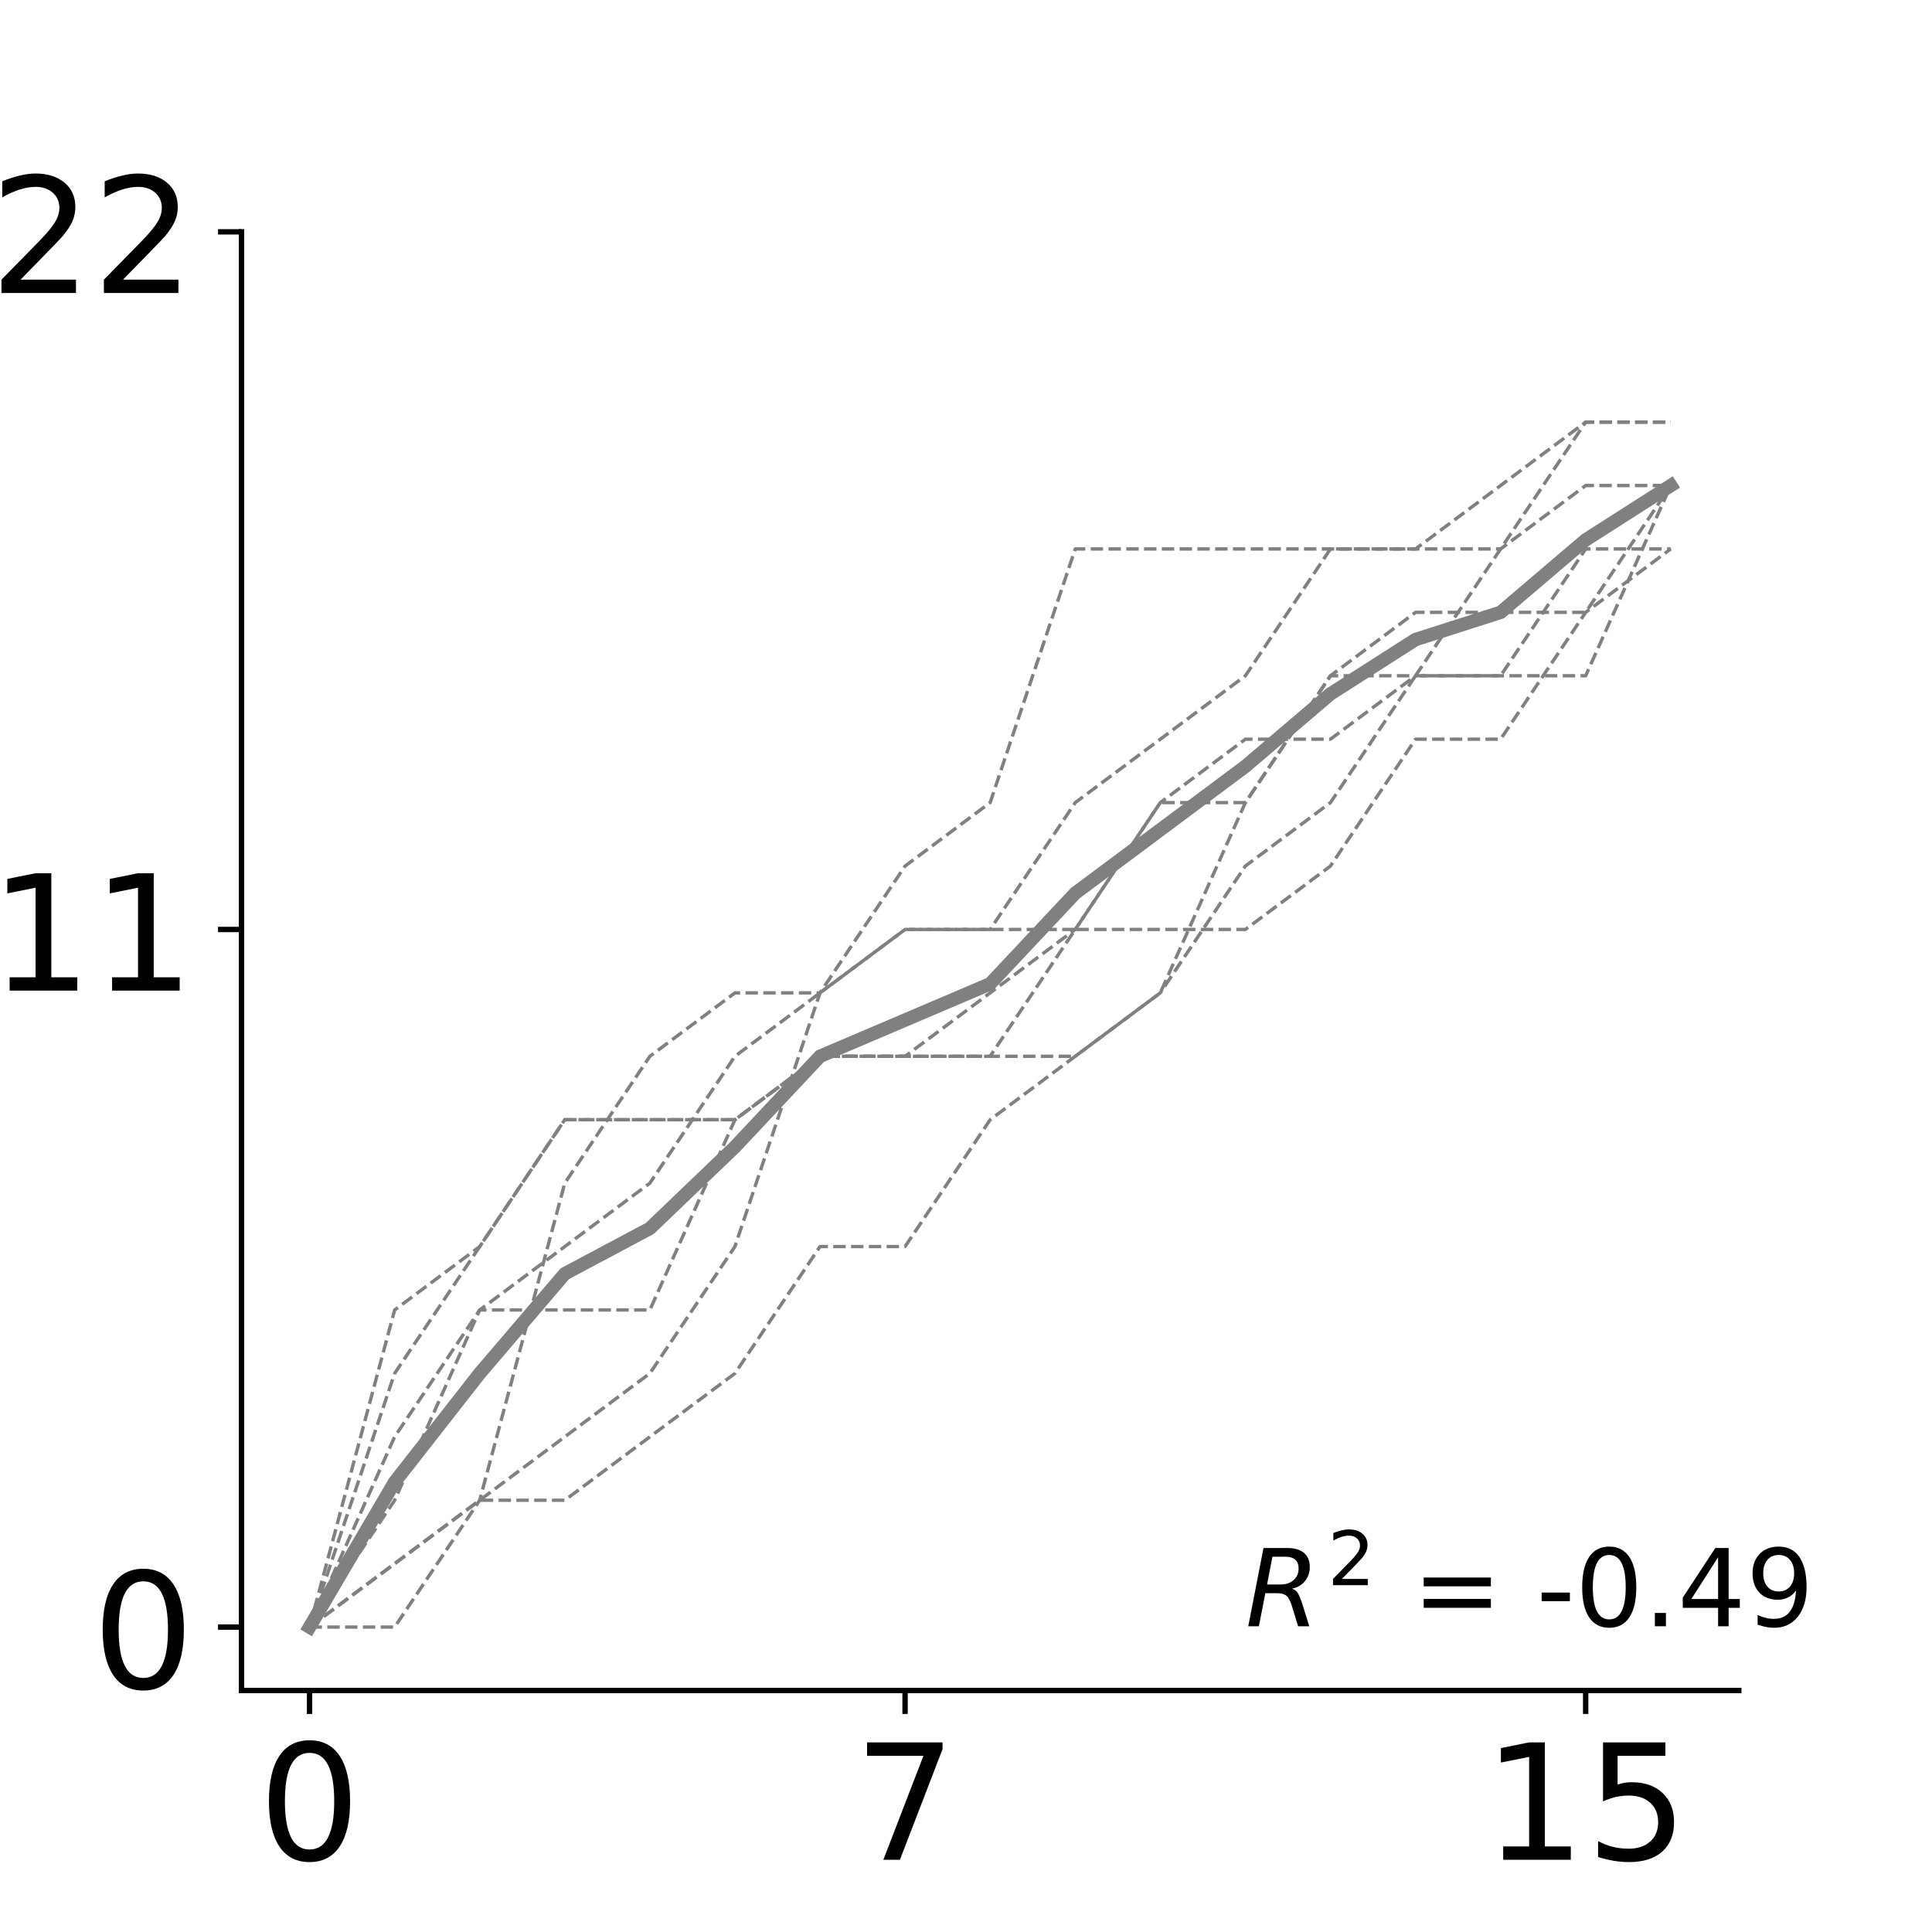
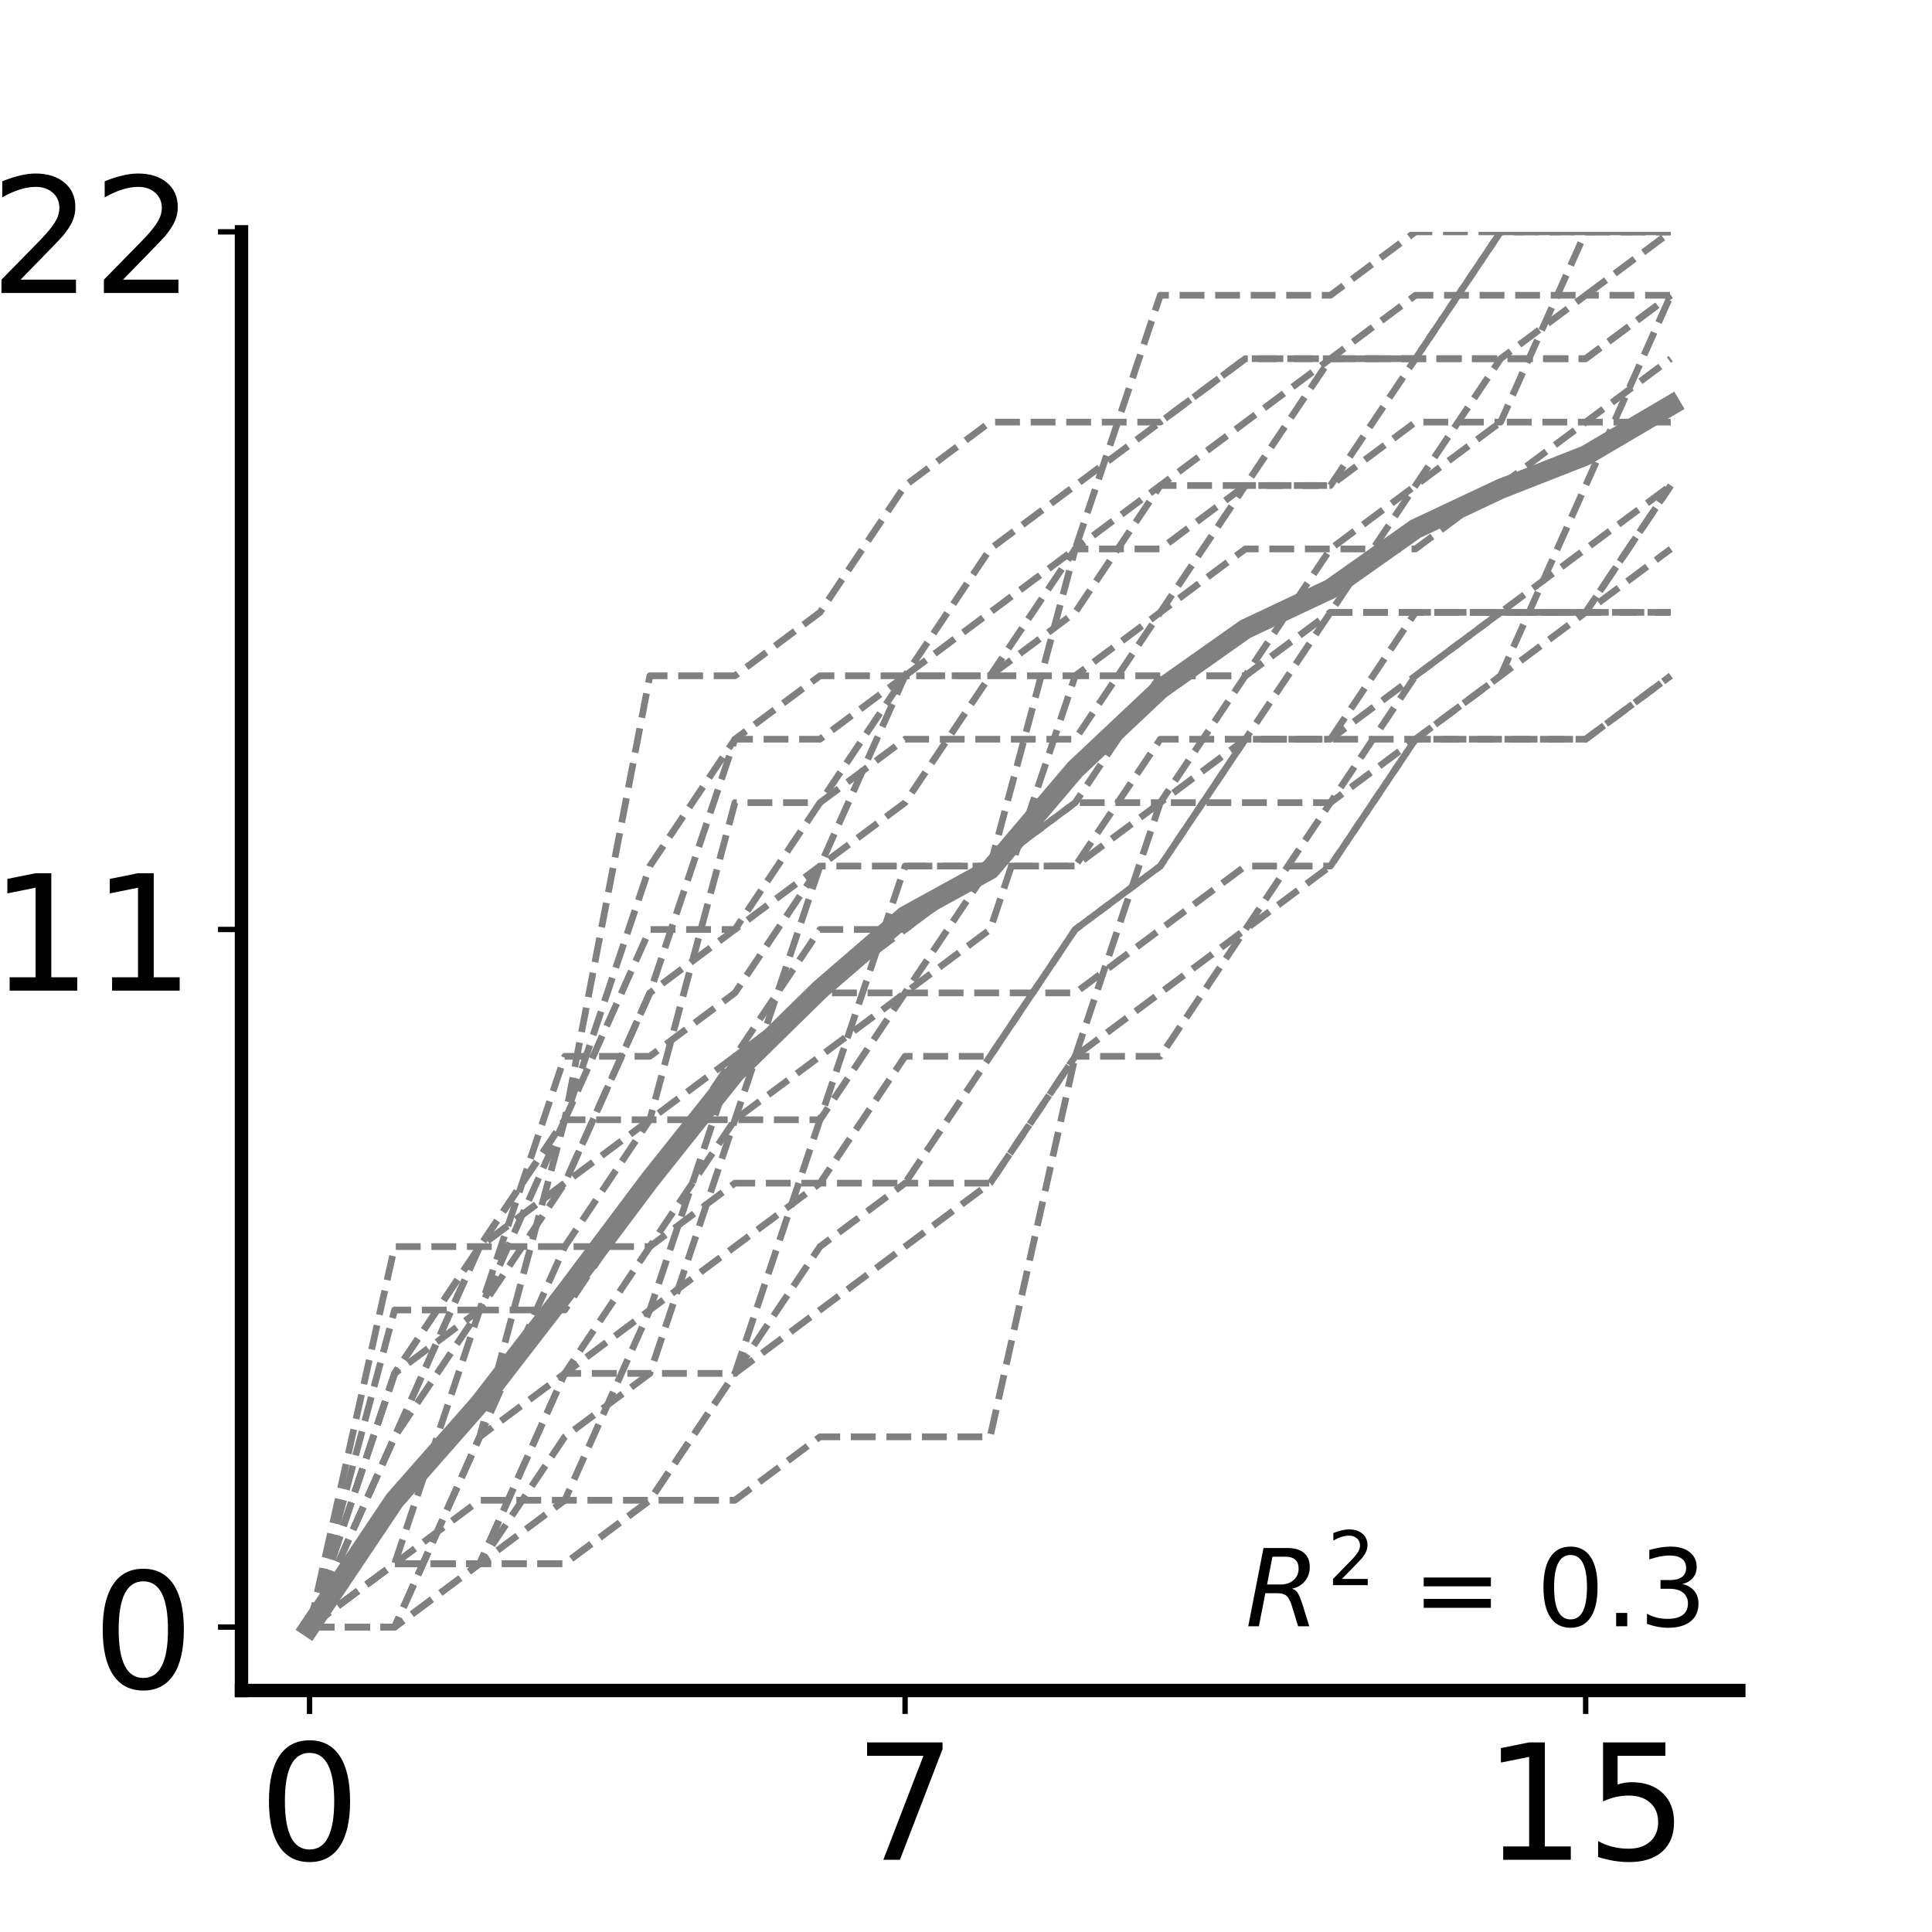
<svg xmlns="http://www.w3.org/2000/svg" xmlns:xlink="http://www.w3.org/1999/xlink" width="288pt" height="288pt" viewBox="0 0 288 288" version="1.1">
  <defs>
    <style type="text/css">*{stroke-linejoin: round; stroke-linecap: butt}</style>
  </defs>
  <g id="figure_1">
    <g id="patch_1">
      <path d="M 0 288  L 288 288  L 288 0  L 0 0  z " style="fill: #ffffff" />
    </g>
    <g id="axes_1">
      <g id="patch_2">
        <path d="M 36 252  L 259.2 252  L 259.2 34.56  L 36 34.56  z " style="fill: #ffffff" />
      </g>
      <g id="matplotlib.axis_1">
        <g id="xtick_1">
          <g id="line2d_1">
            <defs>
-               <path id="m94ff7d8a62" d="M 0 0  L 0 3.5  " style="stroke: #000000; stroke-width: 0.8" />
+               <path id="me6cba1ed7b" d="M 0 0  L 0 3.5  " style="stroke: #000000; stroke-width: 0.8" />
            </defs>
            <g>
-               <use xlink:href="#m94ff7d8a62" x="46.145" y="252" style="stroke: #000000; stroke-width: 0.8" />
+               <use xlink:href="#me6cba1ed7b" x="46.145" y="252" style="stroke: #000000; stroke-width: 0.8" />
            </g>
          </g>
          <g id="text_1">
            <g transform="translate(38.51046 277.2362) scale(0.24 -0.24)">
              <defs>
                <path id="DejaVuSans-30" d="M 2034 4250  Q 1547 4250 1301 3770  Q 1056 3291 1056 2328  Q 1056 1369 1301 889  Q 1547 409 2034 409  Q 2525 409 2770 889  Q 3016 1369 3016 2328  Q 3016 3291 2770 3770  Q 2525 4250 2034 4250  z M 2034 4750  Q 2819 4750 3233 4129  Q 3647 3509 3647 2328  Q 3647 1150 3233 529  Q 2819 -91 2034 -91  Q 1250 -91 836 529  Q 422 1150 422 2328  Q 422 3509 836 4129  Q 1250 4750 2034 4750  z " transform="scale(0.015625)" />
              </defs>
              <use xlink:href="#DejaVuSans-30" />
            </g>
          </g>
        </g>
        <g id="xtick_2">
          <g id="line2d_2">
            <g>
-               <use xlink:href="#m94ff7d8a62" x="134.918" y="252" style="stroke: #000000; stroke-width: 0.8" />
+               <use xlink:href="#me6cba1ed7b" x="134.918" y="252" style="stroke: #000000; stroke-width: 0.8" />
            </g>
          </g>
          <g id="text_2">
            <g transform="translate(127.2832 277.2362) scale(0.24 -0.24)">
              <defs>
                <path id="DejaVuSans-37" d="M 525 4666  L 3525 4666  L 3525 4397  L 1831 0  L 1172 0  L 2766 4134  L 525 4134  L 525 4666  z " transform="scale(0.015625)" />
              </defs>
              <use xlink:href="#DejaVuSans-37" />
            </g>
          </g>
        </g>
        <g id="xtick_3">
          <g id="line2d_3">
            <g>
-               <use xlink:href="#m94ff7d8a62" x="236.373" y="252" style="stroke: #000000; stroke-width: 0.8" />
+               <use xlink:href="#me6cba1ed7b" x="236.373" y="252" style="stroke: #000000; stroke-width: 0.8" />
            </g>
          </g>
          <g id="text_3">
            <g transform="translate(221.1027 277.2362) scale(0.24 -0.24)">
              <defs>
                <path id="DejaVuSans-31" d="M 794 531  L 1825 531  L 1825 4091  L 703 3866  L 703 4441  L 1819 4666  L 2450 4666  L 2450 531  L 3481 531  L 3481 0  L 794 0  L 794 531  z " transform="scale(0.015625)" />
                <path id="DejaVuSans-35" d="M 691 4666  L 3169 4666  L 3169 4134  L 1269 4134  L 1269 2991  Q 1406 3038 1543 3061  Q 1681 3084 1819 3084  Q 2600 3084 3056 2656  Q 3513 2228 3513 1497  Q 3513 744 3044 326  Q 2575 -91 1722 -91  Q 1428 -91 1123 -41  Q 819 9 494 109  L 494 744  Q 775 591 1075 516  Q 1375 441 1709 441  Q 2250 441 2565 725  Q 2881 1009 2881 1497  Q 2881 1984 2565 2268  Q 2250 2553 1709 2553  Q 1456 2553 1204 2497  Q 953 2441 691 2322  L 691 4666  z " transform="scale(0.015625)" />
              </defs>
              <use xlink:href="#DejaVuSans-31" />
              <use xlink:href="#DejaVuSans-35" x="63.623" />
            </g>
          </g>
        </g>
      </g>
      <g id="matplotlib.axis_2">
        <g id="ytick_1">
          <g id="line2d_4">
            <defs>
-               <path id="mf4564ee694" d="M 0 0  L -3.5 0  " style="stroke: #000000; stroke-width: 0.8" />
+               <path id="mb1bacebb28" d="M 0 0  L -3.5 0  " style="stroke: #000000; stroke-width: 0.8" />
            </defs>
            <g>
-               <use xlink:href="#mf4564ee694" x="36" y="242.546" style="stroke: #000000; stroke-width: 0.8" />
+               <use xlink:href="#mb1bacebb28" x="36" y="242.546" style="stroke: #000000; stroke-width: 0.8" />
            </g>
          </g>
          <g id="text_4">
            <g transform="translate(13.73 251.6642) scale(0.24 -0.24)">
              <use xlink:href="#DejaVuSans-30" />
            </g>
          </g>
        </g>
        <g id="ytick_2">
          <g id="line2d_5">
            <g>
-               <use xlink:href="#mf4564ee694" x="36" y="138.553" style="stroke: #000000; stroke-width: 0.8" />
+               <use xlink:href="#mb1bacebb28" x="36" y="138.553" style="stroke: #000000; stroke-width: 0.8" />
            </g>
          </g>
          <g id="text_5">
            <g transform="translate(-1.54 147.6712) scale(0.24 -0.24)">
              <use xlink:href="#DejaVuSans-31" />
              <use xlink:href="#DejaVuSans-31" x="63.623" />
            </g>
          </g>
        </g>
        <g id="ytick_3">
          <g id="line2d_6">
            <g>
-               <use xlink:href="#mf4564ee694" x="36" y="34.56" style="stroke: #000000; stroke-width: 0.8" />
+               <use xlink:href="#mb1bacebb28" x="36" y="34.56" style="stroke: #000000; stroke-width: 0.8" />
            </g>
          </g>
          <g id="text_6">
            <g transform="translate(-1.54 43.67813) scale(0.24 -0.24)">
              <defs>
                <path id="DejaVuSans-32" d="M 1228 531  L 3431 531  L 3431 0  L 469 0  L 469 531  Q 828 903 1448 1529  Q 2069 2156 2228 2338  Q 2531 2678 2651 2914  Q 2772 3150 2772 3378  Q 2772 3750 2511 3984  Q 2250 4219 1831 4219  Q 1534 4219 1204 4116  Q 875 4013 500 3803  L 500 4441  Q 881 4594 1212 4672  Q 1544 4750 1819 4750  Q 2544 4750 2975 4387  Q 3406 4025 3406 3419  Q 3406 3131 3298 2873  Q 3191 2616 2906 2266  Q 2828 2175 2409 1742  Q 1991 1309 1228 531  z " transform="scale(0.015625)" />
              </defs>
              <use xlink:href="#DejaVuSans-32" />
              <use xlink:href="#DejaVuSans-32" x="63.623" />
            </g>
          </g>
        </g>
      </g>
      <g id="line2d_7">
-         <path d="M 46.145 242.546  L 58.827 220.937  L 71.509 204.73  L 84.191 189.874  L 96.873 183.121  L 109.555 170.966  L 122.236 157.461  L 134.918 152.059  L 147.6 146.656  L 160.282 133.151  L 172.964 123.697  L 185.645 114.243  L 198.327 103.439  L 211.009 95.335  L 223.691 91.283  L 236.373 80.479  L 249.055 72.376  " clip-path="url(#pf209598527)" style="fill: none; stroke: #808080; stroke-width: 2; stroke-linecap: square" />
+         <path d="M 46.145 242.546  L 58.827 223.638  L 71.509 209.209  L 84.191 192.789  L 96.873 175.871  L 109.555 159.949  L 122.236 147.509  L 134.918 136.563  L 147.6 129.597  L 160.282 114.669  L 172.964 102.728  L 185.645 93.771  L 198.327 87.8  L 211.009 78.844  L 223.691 72.873  L 236.373 67.897  L 249.055 60.434  " clip-path="url(#p3e02b5a9f5)" style="fill: none; stroke: #808080; stroke-width: 3; stroke-linecap: square" />
      </g>
      <g id="line2d_8">
-         <path d="M 46.145 242.546  L 58.827 214.184  L 71.509 195.277  L 84.191 195.277  L 96.873 195.277  L 109.555 166.915  L 122.236 157.461  L 134.918 157.461  L 147.6 157.461  L 160.282 157.461  L 172.964 148.007  L 185.645 119.645  L 198.327 100.737  L 211.009 91.283  L 223.691 91.283  L 236.373 91.283  L 249.055 72.376  " clip-path="url(#pf209598527)" style="fill: none; stroke-dasharray: 1.85,0.8; stroke-dashoffset: 0; stroke: #808080; stroke-width: 0.5" />
+         <path d="M 46.145 242.546  L 58.827 242.546  L 71.509 214.184  L 84.191 185.823  L 96.873 166.915  L 109.555 119.645  L 122.236 119.645  L 134.918 110.191  L 147.6 110.191  L 160.282 110.191  L 172.964 91.283  L 185.645 72.376  L 198.327 72.376  L 211.009 62.922  L 223.691 62.922  L 236.373 34.56  L 249.055 34.56  " clip-path="url(#p3e02b5a9f5)" style="fill: none; stroke-dasharray: 3.7,1.6; stroke-dashoffset: 0; stroke: #808080" />
      </g>
      <g id="line2d_9">
-         <path d="M 46.145 242.546  L 58.827 233.092  L 71.509 223.638  L 84.191 223.638  L 96.873 214.184  L 109.555 204.73  L 122.236 185.823  L 134.918 185.823  L 147.6 166.915  L 160.282 157.461  L 172.964 148.007  L 185.645 129.099  L 198.327 119.645  L 211.009 100.737  L 223.691 100.737  L 236.373 100.737  L 249.055 72.376  " clip-path="url(#pf209598527)" style="fill: none; stroke-dasharray: 1.85,0.8; stroke-dashoffset: 0; stroke: #808080; stroke-width: 0.5" />
+         <path d="M 46.145 242.546  L 58.827 185.823  L 71.509 185.823  L 84.191 185.823  L 96.873 185.823  L 109.555 176.369  L 122.236 176.369  L 134.918 176.369  L 147.6 157.461  L 160.282 138.553  L 172.964 129.099  L 185.645 110.191  L 198.327 110.191  L 211.009 100.737  L 223.691 91.283  L 236.373 91.283  L 249.055 81.83  " clip-path="url(#p3e02b5a9f5)" style="fill: none; stroke-dasharray: 3.7,1.6; stroke-dashoffset: 0; stroke: #808080" />
      </g>
      <g id="line2d_10">
-         <path d="M 46.145 242.546  L 58.827 233.092  L 71.509 223.638  L 84.191 214.184  L 96.873 204.73  L 109.555 185.823  L 122.236 148.007  L 134.918 129.099  L 147.6 119.645  L 160.282 81.83  L 172.964 81.83  L 185.645 81.83  L 198.327 81.83  L 211.009 81.83  L 223.691 72.376  L 236.373 62.922  L 249.055 62.922  " clip-path="url(#pf209598527)" style="fill: none; stroke-dasharray: 1.85,0.8; stroke-dashoffset: 0; stroke: #808080; stroke-width: 0.5" />
+         <path d="M 46.145 242.546  L 58.827 204.73  L 71.509 185.823  L 84.191 166.915  L 96.873 138.553  L 109.555 138.553  L 122.236 119.645  L 134.918 100.737  L 147.6 91.283  L 160.282 81.83  L 172.964 44.014  L 185.645 44.014  L 198.327 44.014  L 211.009 34.56  L 223.691 34.56  L 236.373 34.56  L 249.055 34.56  " clip-path="url(#p3e02b5a9f5)" style="fill: none; stroke-dasharray: 3.7,1.6; stroke-dashoffset: 0; stroke: #808080" />
      </g>
      <g id="line2d_11">
-         <path d="M 46.145 242.546  L 58.827 223.638  L 71.509 195.277  L 84.191 185.823  L 96.873 176.369  L 109.555 157.461  L 122.236 148.007  L 134.918 138.553  L 147.6 138.553  L 160.282 119.645  L 172.964 110.191  L 185.645 100.737  L 198.327 81.83  L 211.009 81.83  L 223.691 81.83  L 236.373 72.376  L 249.055 72.376  " clip-path="url(#pf209598527)" style="fill: none; stroke-dasharray: 1.85,0.8; stroke-dashoffset: 0; stroke: #808080; stroke-width: 0.5" />
+         <path d="M 46.145 242.546  L 58.827 233.092  L 71.509 233.092  L 84.191 233.092  L 96.873 223.638  L 109.555 223.638  L 122.236 214.184  L 134.918 214.184  L 147.6 214.184  L 160.282 157.461  L 172.964 148.007  L 185.645 138.553  L 198.327 129.099  L 211.009 110.191  L 223.691 100.737  L 236.373 72.376  L 249.055 44.014  " clip-path="url(#p3e02b5a9f5)" style="fill: none; stroke-dasharray: 3.7,1.6; stroke-dashoffset: 0; stroke: #808080" />
      </g>
      <g id="line2d_12">
-         <path d="M 46.145 242.546  L 58.827 242.546  L 71.509 223.638  L 84.191 176.369  L 96.873 157.461  L 109.555 148.007  L 122.236 148.007  L 134.918 138.553  L 147.6 138.553  L 160.282 138.553  L 172.964 119.645  L 185.645 110.191  L 198.327 110.191  L 211.009 100.737  L 223.691 81.83  L 236.373 62.922  L 249.055 62.922  " clip-path="url(#pf209598527)" style="fill: none; stroke-dasharray: 1.85,0.8; stroke-dashoffset: 0; stroke: #808080; stroke-width: 0.5" />
+         <path d="M 46.145 242.546  L 58.827 242.546  L 71.509 214.184  L 84.191 166.915  L 96.873 129.099  L 109.555 110.191  L 122.236 100.737  L 134.918 100.737  L 147.6 100.737  L 160.282 81.83  L 172.964 72.376  L 185.645 62.922  L 198.327 53.468  L 211.009 53.468  L 223.691 34.56  L 236.373 34.56  L 249.055 34.56  " clip-path="url(#p3e02b5a9f5)" style="fill: none; stroke-dasharray: 3.7,1.6; stroke-dashoffset: 0; stroke: #808080" />
      </g>
      <g id="line2d_13">
-         <path d="M 46.145 242.546  L 58.827 195.277  L 71.509 185.823  L 84.191 166.915  L 96.873 166.915  L 109.555 166.915  L 122.236 157.461  L 134.918 157.461  L 147.6 148.007  L 160.282 138.553  L 172.964 119.645  L 185.645 119.645  L 198.327 100.737  L 211.009 100.737  L 223.691 100.737  L 236.373 81.83  L 249.055 81.83  " clip-path="url(#pf209598527)" style="fill: none; stroke-dasharray: 1.85,0.8; stroke-dashoffset: 0; stroke: #808080; stroke-width: 0.5" />
+         <path d="M 46.145 242.546  L 58.827 195.277  L 71.509 195.277  L 84.191 166.915  L 96.873 100.737  L 109.555 100.737  L 122.236 91.283  L 134.918 72.376  L 147.6 62.922  L 160.282 62.922  L 172.964 62.922  L 185.645 53.468  L 198.327 53.468  L 211.009 53.468  L 223.691 53.468  L 236.373 53.468  L 249.055 44.014  " clip-path="url(#p3e02b5a9f5)" style="fill: none; stroke-dasharray: 3.7,1.6; stroke-dashoffset: 0; stroke: #808080" />
      </g>
      <g id="line2d_14">
-         <path d="M 46.145 242.546  L 58.827 204.73  L 71.509 185.823  L 84.191 166.915  L 96.873 166.915  L 109.555 166.915  L 122.236 157.461  L 134.918 157.461  L 147.6 157.461  L 160.282 138.553  L 172.964 138.553  L 185.645 138.553  L 198.327 129.099  L 211.009 110.191  L 223.691 110.191  L 236.373 91.283  L 249.055 81.83  " clip-path="url(#pf209598527)" style="fill: none; stroke-dasharray: 1.85,0.8; stroke-dashoffset: 0; stroke: #808080; stroke-width: 0.5" />
+         <path d="M 46.145 242.546  L 58.827 204.73  L 71.509 195.277  L 84.191 157.461  L 96.873 157.461  L 109.555 148.007  L 122.236 129.099  L 134.918 100.737  L 147.6 81.83  L 160.282 72.376  L 172.964 62.922  L 185.645 53.468  L 198.327 53.468  L 211.009 44.014  L 223.691 44.014  L 236.373 44.014  L 249.055 34.56  " clip-path="url(#p3e02b5a9f5)" style="fill: none; stroke-dasharray: 3.7,1.6; stroke-dashoffset: 0; stroke: #808080" />
+       </g>
+       <g id="line2d_15">
+         <path d="M 46.145 242.546  L 58.827 242.546  L 71.509 233.092  L 84.191 214.184  L 96.873 204.73  L 109.555 204.73  L 122.236 166.915  L 134.918 129.099  L 147.6 129.099  L 160.282 129.099  L 172.964 110.191  L 185.645 110.191  L 198.327 110.191  L 211.009 91.283  L 223.691 91.283  L 236.373 91.283  L 249.055 91.283  " clip-path="url(#p3e02b5a9f5)" style="fill: none; stroke-dasharray: 3.7,1.6; stroke-dashoffset: 0; stroke: #808080" />
+       </g>
+       <g id="line2d_16">
+         <path d="M 46.145 242.546  L 58.827 233.092  L 71.509 233.092  L 84.191 204.73  L 96.873 195.277  L 109.555 185.823  L 122.236 176.369  L 134.918 157.461  L 147.6 157.461  L 160.282 138.553  L 172.964 129.099  L 185.645 110.191  L 198.327 91.283  L 211.009 72.376  L 223.691 53.468  L 236.373 44.014  L 249.055 44.014  " clip-path="url(#p3e02b5a9f5)" style="fill: none; stroke-dasharray: 3.7,1.6; stroke-dashoffset: 0; stroke: #808080" />
+       </g>
+       <g id="line2d_17">
+         <path d="M 46.145 242.546  L 58.827 214.184  L 71.509 185.823  L 84.191 176.369  L 96.873 166.915  L 109.555 157.461  L 122.236 148.007  L 134.918 148.007  L 147.6 148.007  L 160.282 148.007  L 172.964 138.553  L 185.645 129.099  L 198.327 129.099  L 211.009 110.191  L 223.691 110.191  L 236.373 110.191  L 249.055 100.737  " clip-path="url(#p3e02b5a9f5)" style="fill: none; stroke-dasharray: 3.7,1.6; stroke-dashoffset: 0; stroke: #808080" />
+       </g>
+       <g id="line2d_18">
+         <path d="M 46.145 242.546  L 58.827 214.184  L 71.509 195.277  L 84.191 195.277  L 96.873 176.369  L 109.555 157.461  L 122.236 148.007  L 134.918 138.553  L 147.6 129.099  L 160.282 81.83  L 172.964 81.83  L 185.645 72.376  L 198.327 53.468  L 211.009 53.468  L 223.691 53.468  L 236.373 53.468  L 249.055 44.014  " clip-path="url(#p3e02b5a9f5)" style="fill: none; stroke-dasharray: 3.7,1.6; stroke-dashoffset: 0; stroke: #808080" />
+       </g>
+       <g id="line2d_19">
+         <path d="M 46.145 242.546  L 58.827 214.184  L 71.509 185.823  L 84.191 176.369  L 96.873 148.007  L 109.555 138.553  L 122.236 129.099  L 134.918 129.099  L 147.6 129.099  L 160.282 129.099  L 172.964 119.645  L 185.645 119.645  L 198.327 119.645  L 211.009 100.737  L 223.691 91.283  L 236.373 91.283  L 249.055 72.376  " clip-path="url(#p3e02b5a9f5)" style="fill: none; stroke-dasharray: 3.7,1.6; stroke-dashoffset: 0; stroke: #808080" />
+       </g>
+       <g id="line2d_20">
+         <path d="M 46.145 242.546  L 58.827 233.092  L 71.509 233.092  L 84.191 233.092  L 96.873 223.638  L 109.555 204.73  L 122.236 195.277  L 134.918 185.823  L 147.6 176.369  L 160.282 157.461  L 172.964 157.461  L 185.645 138.553  L 198.327 119.645  L 211.009 110.191  L 223.691 110.191  L 236.373 110.191  L 249.055 100.737  " clip-path="url(#p3e02b5a9f5)" style="fill: none; stroke-dasharray: 3.7,1.6; stroke-dashoffset: 0; stroke: #808080" />
+       </g>
+       <g id="line2d_21">
+         <path d="M 46.145 242.546  L 58.827 233.092  L 71.509 195.277  L 84.191 176.369  L 96.873 148.007  L 109.555 110.191  L 122.236 110.191  L 134.918 100.737  L 147.6 100.737  L 160.282 100.737  L 172.964 91.283  L 185.645 81.83  L 198.327 81.83  L 211.009 81.83  L 223.691 72.376  L 236.373 62.922  L 249.055 53.468  " clip-path="url(#p3e02b5a9f5)" style="fill: none; stroke-dasharray: 3.7,1.6; stroke-dashoffset: 0; stroke: #808080" />
+       </g>
+       <g id="line2d_22">
+         <path d="M 46.145 242.546  L 58.827 233.092  L 71.509 233.092  L 84.191 223.638  L 96.873 195.277  L 109.555 157.461  L 122.236 138.553  L 134.918 138.553  L 147.6 129.099  L 160.282 119.645  L 172.964 100.737  L 185.645 100.737  L 198.327 91.283  L 211.009 91.283  L 223.691 91.283  L 236.373 91.283  L 249.055 91.283  " clip-path="url(#p3e02b5a9f5)" style="fill: none; stroke-dasharray: 3.7,1.6; stroke-dashoffset: 0; stroke: #808080" />
+       </g>
+       <g id="line2d_23">
+         <path d="M 46.145 242.546  L 58.827 204.73  L 71.509 185.823  L 84.191 166.915  L 96.873 166.915  L 109.555 166.915  L 122.236 166.915  L 134.918 148.007  L 147.6 129.099  L 160.282 119.645  L 172.964 119.645  L 185.645 100.737  L 198.327 81.83  L 211.009 72.376  L 223.691 62.922  L 236.373 62.922  L 249.055 62.922  " clip-path="url(#p3e02b5a9f5)" style="fill: none; stroke-dasharray: 3.7,1.6; stroke-dashoffset: 0; stroke: #808080" />
+       </g>
+       <g id="line2d_24">
+         <path d="M 46.145 242.546  L 58.827 242.546  L 71.509 233.092  L 84.191 204.73  L 96.873 204.73  L 109.555 166.915  L 122.236 129.099  L 134.918 119.645  L 147.6 100.737  L 160.282 91.283  L 172.964 72.376  L 185.645 72.376  L 198.327 72.376  L 211.009 53.468  L 223.691 34.56  L 236.373 34.56  L 249.055 34.56  " clip-path="url(#p3e02b5a9f5)" style="fill: none; stroke-dasharray: 3.7,1.6; stroke-dashoffset: 0; stroke: #808080" />
+       </g>
+       <g id="line2d_25">
+         <path d="M 46.145 242.546  L 58.827 233.092  L 71.509 223.638  L 84.191 223.638  L 96.873 223.638  L 109.555 204.73  L 122.236 185.823  L 134.918 176.369  L 147.6 176.369  L 160.282 157.461  L 172.964 119.645  L 185.645 110.191  L 198.327 110.191  L 211.009 110.191  L 223.691 100.737  L 236.373 91.283  L 249.055 72.376  " clip-path="url(#p3e02b5a9f5)" style="fill: none; stroke-dasharray: 3.7,1.6; stroke-dashoffset: 0; stroke: #808080" />
+       </g>
+       <g id="line2d_26">
+         <path d="M 46.145 242.546  L 58.827 242.546  L 71.509 214.184  L 84.191 204.73  L 96.873 185.823  L 109.555 166.915  L 122.236 157.461  L 134.918 148.007  L 147.6 138.553  L 160.282 100.737  L 172.964 100.737  L 185.645 100.737  L 198.327 91.283  L 211.009 91.283  L 223.691 91.283  L 236.373 81.83  L 249.055 72.376  " clip-path="url(#p3e02b5a9f5)" style="fill: none; stroke-dasharray: 3.7,1.6; stroke-dashoffset: 0; stroke: #808080" />
      </g>
      <g id="patch_3">
-         <path d="M 36 252  L 36 34.56  " style="fill: none; stroke: #000000; stroke-width: 0.8; stroke-linejoin: miter; stroke-linecap: square" />
+         <path d="M 36 252  L 36 34.56  " style="fill: none; stroke: #000000; stroke-width: 2; stroke-linejoin: miter; stroke-linecap: square" />
      </g>
      <g id="patch_4">
-         <path d="M 36 252  L 259.2 252  " style="fill: none; stroke: #000000; stroke-width: 0.8; stroke-linejoin: miter; stroke-linecap: square" />
+         <path d="M 36 252  L 259.2 252  " style="fill: none; stroke: #000000; stroke-width: 2; stroke-linejoin: miter; stroke-linecap: square" />
      </g>
      <g id="text_7">
        <g transform="translate(185.6455 242.5461) scale(0.16 -0.16)">
          <defs>
            <path id="DejaVuSans-Oblique-52" d="M 1613 4147  L 1294 2491  L 2106 2491  Q 2584 2491 2879 2755  Q 3175 3019 3175 3444  Q 3175 3784 2976 3965  Q 2778 4147 2406 4147  L 1613 4147  z M 2772 2241  Q 2972 2194 3105 2009  Q 3238 1825 3413 1275  L 3809 0  L 3144 0  L 2778 1197  Q 2638 1659 2453 1815  Q 2269 1972 1888 1972  L 1191 1972  L 806 0  L 172 0  L 1081 4666  L 2503 4666  Q 3150 4666 3495 4373  Q 3841 4081 3841 3531  Q 3841 3044 3547 2687  Q 3253 2331 2772 2241  z " transform="scale(0.015625)" />
            <path id="DejaVuSans-20" transform="scale(0.015625)" />
            <path id="DejaVuSans-3d" d="M 678 2906  L 4684 2906  L 4684 2381  L 678 2381  L 678 2906  z M 678 1631  L 4684 1631  L 4684 1100  L 678 1100  L 678 1631  z " transform="scale(0.015625)" />
-             <path id="DejaVuSans-2d" d="M 313 2009  L 1997 2009  L 1997 1497  L 313 1497  L 313 2009  z " transform="scale(0.015625)" />
            <path id="DejaVuSans-2e" d="M 684 794  L 1344 794  L 1344 0  L 684 0  L 684 794  z " transform="scale(0.015625)" />
-             <path id="DejaVuSans-34" d="M 2419 4116  L 825 1625  L 2419 1625  L 2419 4116  z M 2253 4666  L 3047 4666  L 3047 1625  L 3713 1625  L 3713 1100  L 3047 1100  L 3047 0  L 2419 0  L 2419 1100  L 313 1100  L 313 1709  L 2253 4666  z " transform="scale(0.015625)" />
-             <path id="DejaVuSans-39" d="M 703 97  L 703 672  Q 941 559 1184 500  Q 1428 441 1663 441  Q 2288 441 2617 861  Q 2947 1281 2994 2138  Q 2813 1869 2534 1725  Q 2256 1581 1919 1581  Q 1219 1581 811 2004  Q 403 2428 403 3163  Q 403 3881 828 4315  Q 1253 4750 1959 4750  Q 2769 4750 3195 4129  Q 3622 3509 3622 2328  Q 3622 1225 3098 567  Q 2575 -91 1691 -91  Q 1453 -91 1209 -44  Q 966 3 703 97  z M 1959 2075  Q 2384 2075 2632 2365  Q 2881 2656 2881 3163  Q 2881 3666 2632 3958  Q 2384 4250 1959 4250  Q 1534 4250 1286 3958  Q 1038 3666 1038 3163  Q 1038 2656 1286 2365  Q 1534 2075 1959 2075  z " transform="scale(0.015625)" />
+             <path id="DejaVuSans-33" d="M 2597 2516  Q 3050 2419 3304 2112  Q 3559 1806 3559 1356  Q 3559 666 3084 287  Q 2609 -91 1734 -91  Q 1441 -91 1130 -33  Q 819 25 488 141  L 488 750  Q 750 597 1062 519  Q 1375 441 1716 441  Q 2309 441 2620 675  Q 2931 909 2931 1356  Q 2931 1769 2642 2001  Q 2353 2234 1838 2234  L 1294 2234  L 1294 2753  L 1863 2753  Q 2328 2753 2575 2939  Q 2822 3125 2822 3475  Q 2822 3834 2567 4026  Q 2313 4219 1838 4219  Q 1578 4219 1281 4162  Q 984 4106 628 3988  L 628 4550  Q 988 4650 1302 4700  Q 1616 4750 1894 4750  Q 2613 4750 3031 4423  Q 3450 4097 3450 3541  Q 3450 3153 3228 2886  Q 3006 2619 2597 2516  z " transform="scale(0.015625)" />
          </defs>
          <use xlink:href="#DejaVuSans-Oblique-52" transform="translate(0 0.765625)" />
          <use xlink:href="#DejaVuSans-32" transform="translate(76.49919 39.04688) scale(0.7)" />
          <use xlink:href="#DejaVuSans-20" transform="translate(123.7697 0.765625)" />
          <use xlink:href="#DejaVuSans-3d" transform="translate(155.5568 0.765625)" />
          <use xlink:href="#DejaVuSans-20" transform="translate(239.3459 0.765625)" />
-           <use xlink:href="#DejaVuSans-2d" transform="translate(271.133 0.765625)" />
-           <use xlink:href="#DejaVuSans-30" transform="translate(307.217 0.765625)" />
-           <use xlink:href="#DejaVuSans-2e" transform="translate(370.84 0.765625)" />
-           <use xlink:href="#DejaVuSans-34" transform="translate(402.6271 0.765625)" />
-           <use xlink:href="#DejaVuSans-39" transform="translate(466.2502 0.765625)" />
+           <use xlink:href="#DejaVuSans-30" transform="translate(271.133 0.765625)" />
+           <use xlink:href="#DejaVuSans-2e" transform="translate(334.756 0.765625)" />
+           <use xlink:href="#DejaVuSans-33" transform="translate(366.5431 0.765625)" />
        </g>
      </g>
    </g>
  </g>
  <defs>
-     <clipPath id="pf209598527">
+     <clipPath id="p3e02b5a9f5">
      <rect x="36" y="34.56" width="223.2" height="217.44" />
    </clipPath>
  </defs>
</svg>
